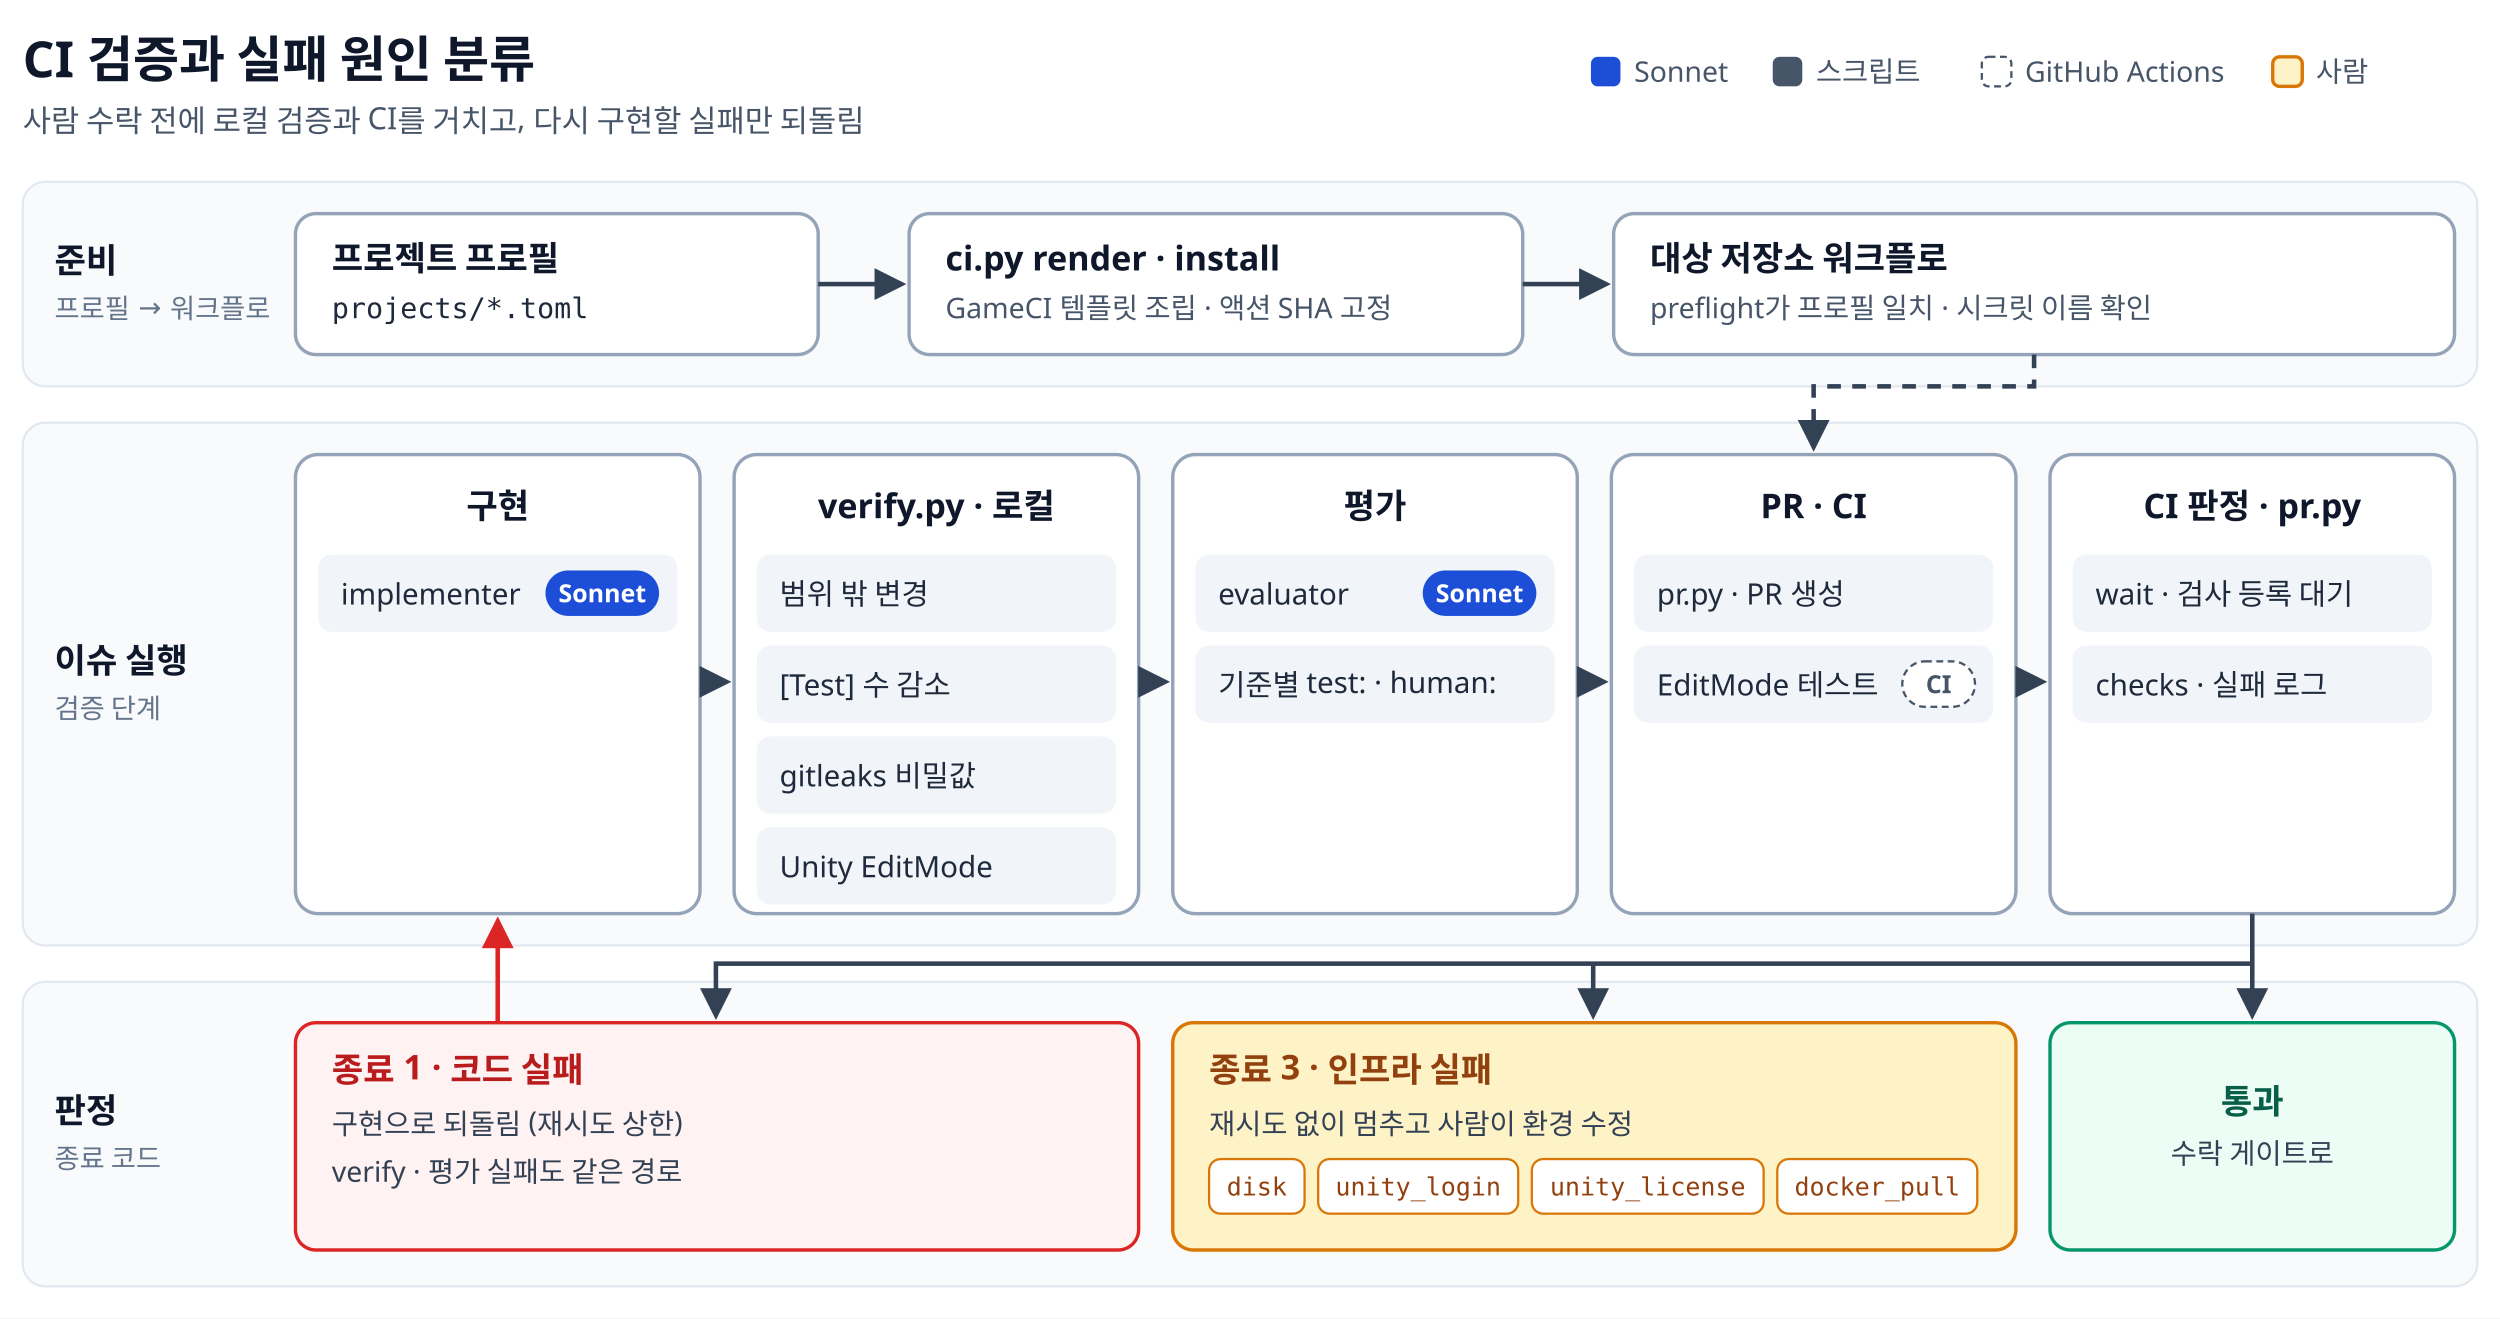
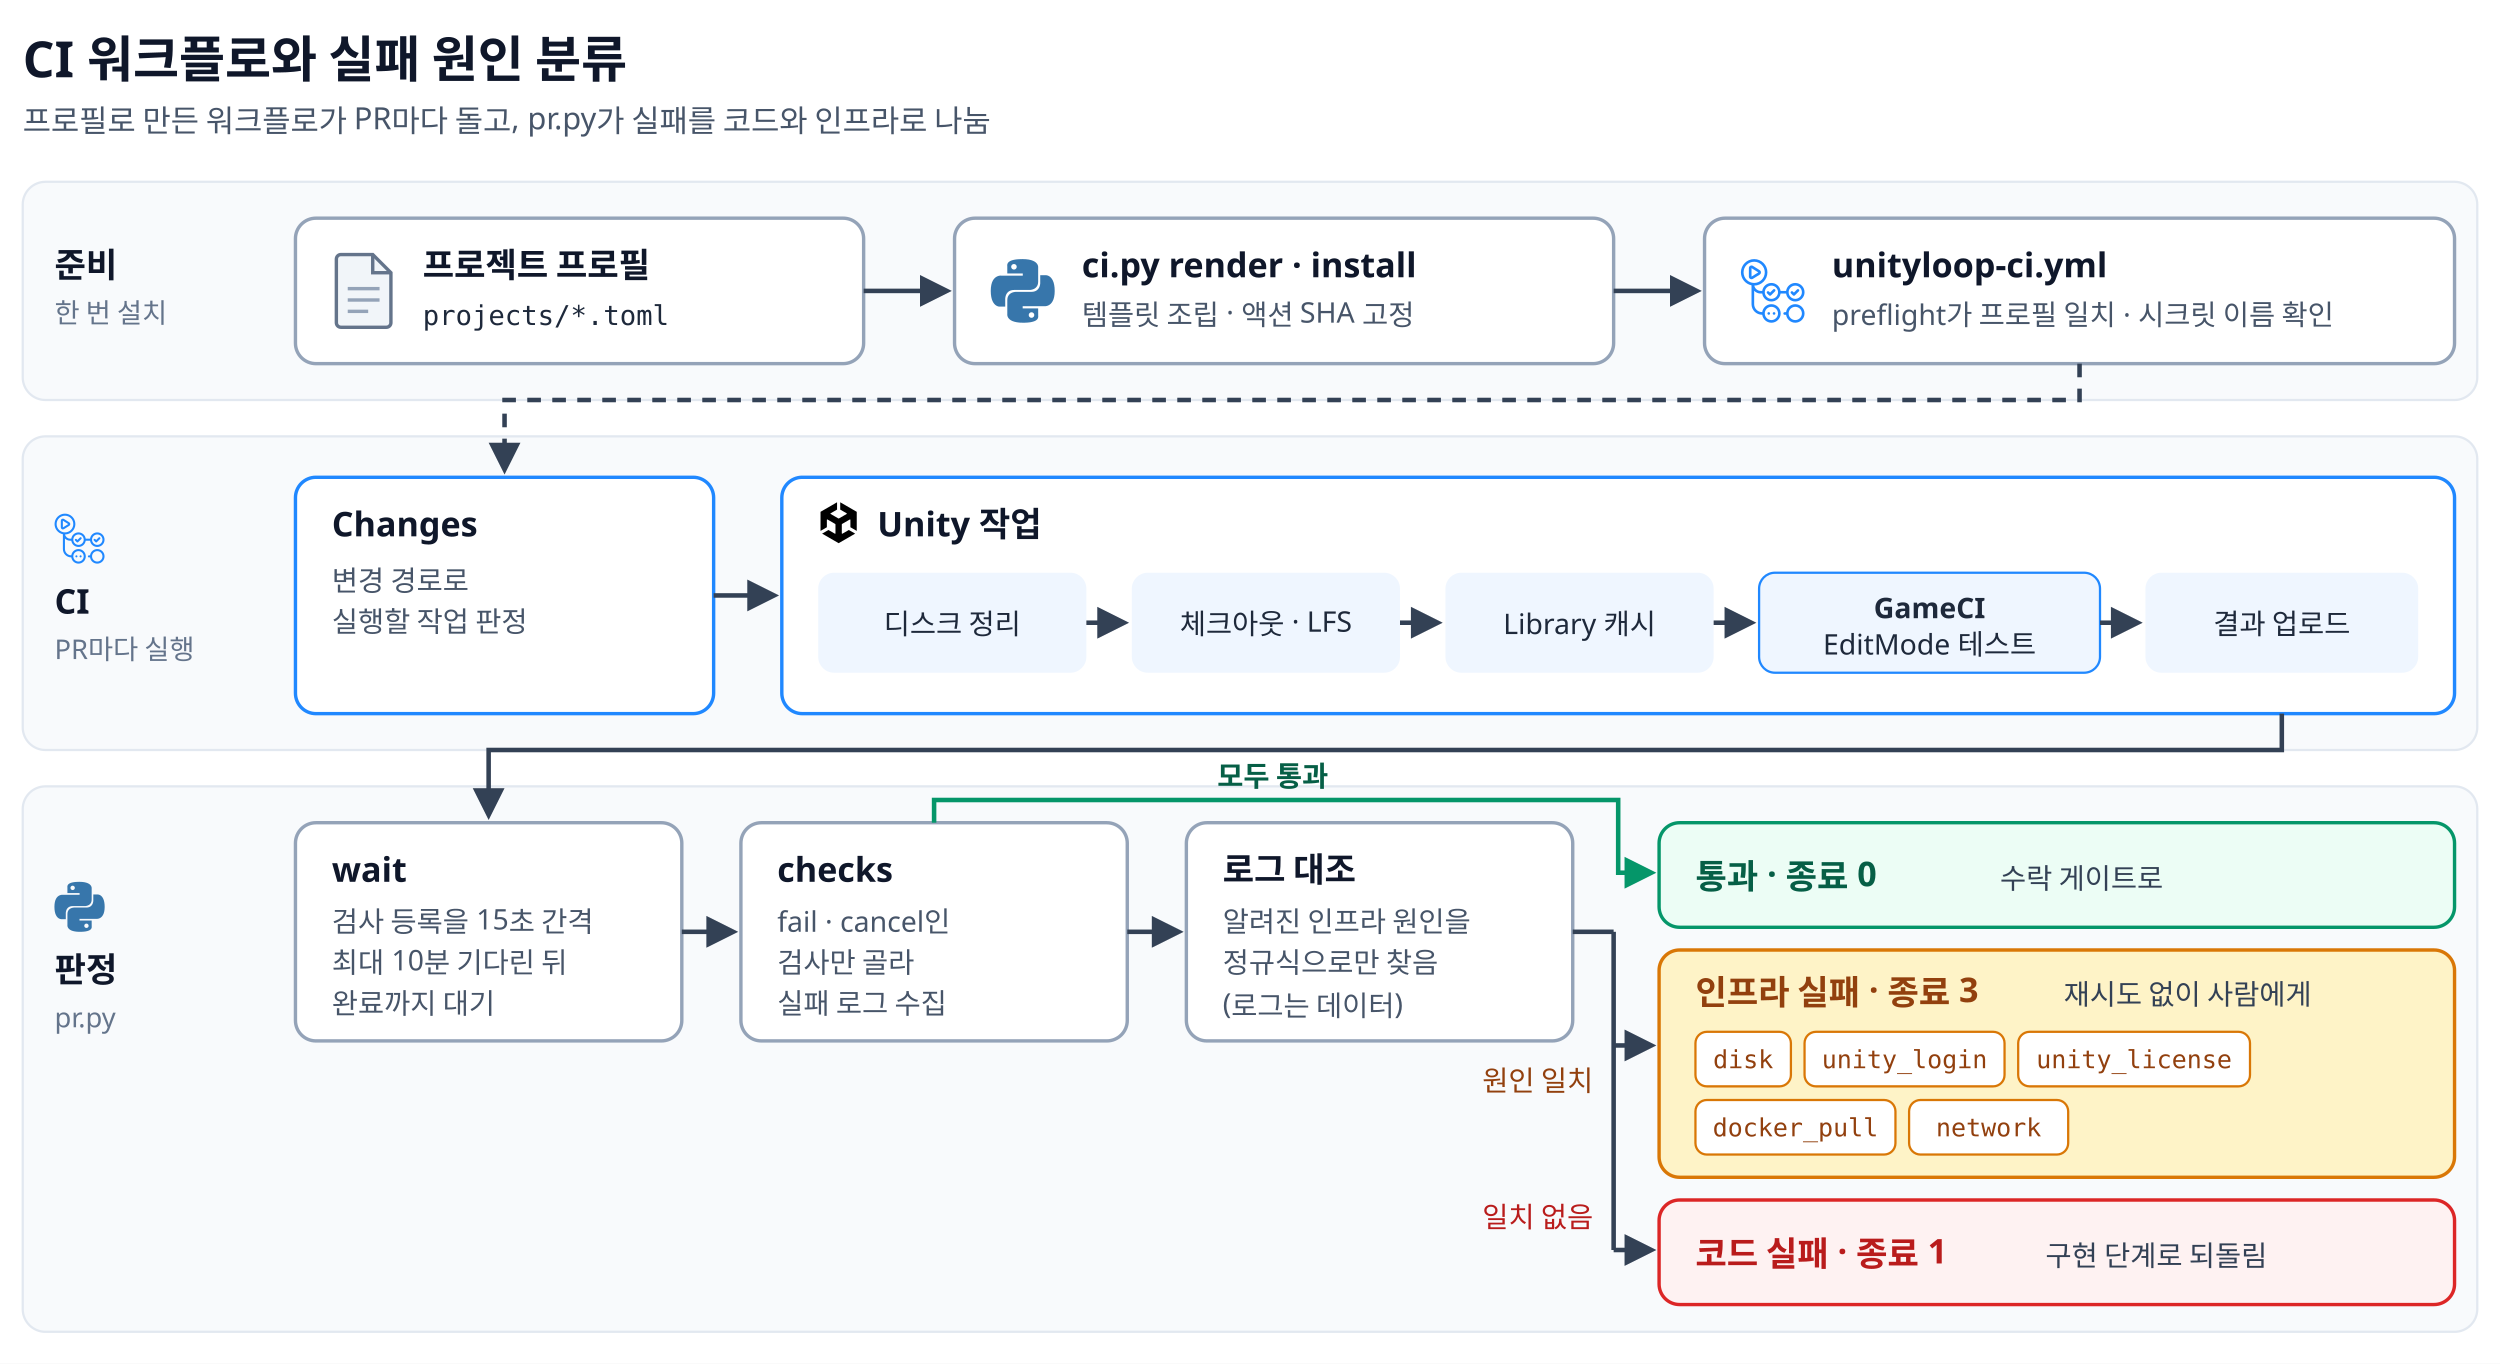
- <svg xmlns="http://www.w3.org/2000/svg" viewBox="0 0 1100 580" width="1100" height="580" role="img" aria-labelledby="t d">
+ <svg xmlns="http://www.w3.org/2000/svg" viewBox="0 0 1100 600" width="1100" height="600" role="img" aria-labelledby="t d">
  <style>
text{font-family:'Pretendard','Noto Sans KR','Malgun Gothic',sans-serif;fill:#0F172A}
.title{font-size:22px;font-weight:700}.sub{font-size:13.5px;fill:#475569}.lg{font-size:12.5px;fill:#475569}
.lane{fill:#F8FAFC;stroke:#E2E8F0}.lt{font-size:15px;font-weight:700}.ls{font-size:12px;fill:#64748B}
.card{fill:#fff;stroke:#94A3B8;stroke-width:1.5}.ct{font-size:15px;font-weight:700}.cs{font-size:12.5px;fill:#475569}
- .row{fill:#F1F5F9}.rt{font-size:13px;fill:#1E293B}
- .mono{font-family:'Cascadia Code',Consolas,monospace;font-size:12.5px;fill:#1E293B}
- .p-opus{fill:#6D28D9}.p-sonnet{fill:#1D4ED8}.p-code{fill:#475569}.p-ci{fill:#fff;stroke:#475569;stroke-dasharray:3 2}
- .pt{font-size:11px;font-weight:600;fill:#fff}.pt-ci{font-size:11px;font-weight:600;fill:#475569}
+ .job{fill:#fff;stroke:#2088FF;stroke-width:1.5}
+ .step{fill:#EFF6FF}.st{font-size:12.5px;fill:#1E293B}
+ .mono{font-family:'Cascadia Code',Consolas,monospace;font-size:12px;fill:#1E293B}
.ok{fill:#ECFDF5;stroke:#059669;stroke-width:1.5}.okt{font-size:15px;font-weight:700;fill:#065F46}
.ask{fill:#FEF3C7;stroke:#D97706;stroke-width:1.5}.askt{font-size:15px;font-weight:700;fill:#92400E}
.no{fill:#FEF2F2;stroke:#DC2626;stroke-width:1.5}.not{font-size:15px;font-weight:700;fill:#B91C1C}
.bt{font-size:12.5px;fill:#334155}
.tag{fill:#fff;stroke:#D97706}.tagt{font-family:'Cascadia Code',Consolas,monospace;font-size:11px;fill:#92400E}
.flow{fill:none;stroke:#334155;stroke-width:2;marker-end:url(#a)}
- .line{fill:none;stroke:#334155;stroke-width:2}
+ .bus{fill:none;stroke:#334155;stroke-width:2}
.dash{fill:none;stroke:#334155;stroke-width:2;stroke-dasharray:6 5;marker-end:url(#a)}
- .loop{fill:none;stroke:#DC2626;stroke-width:2;marker-end:url(#ar)}
</style>
  <defs>
    <marker id="a" viewBox="0 0 10 10" refX="8" refY="5" markerWidth="7" markerHeight="7" orient="auto">
      <path d="M0 0L10 5L0 10z" fill="#334155" />
    </marker>
-     <marker id="ar" viewBox="0 0 10 10" refX="8" refY="5" markerWidth="7" markerHeight="7" orient="auto">
-       <path d="M0 0L10 5L0 10z" fill="#DC2626" />
+     <marker id="ag" viewBox="0 0 10 10" refX="8" refY="5" markerWidth="7" markerHeight="7" orient="auto">
+       <path d="M0 0L10 5L0 10z" fill="#059669" />
    </marker>
+     <symbol id="ic-python" viewBox="0 0 24 24">
+       <path fill="#3776AB" d="M14.25.18l.9.2.73.26.59.3.45.32.34.34.25.34.16.33.1.3.04.26.02.2-.01.13V8.5l-.05.63-.13.55-.21.46-.26.38-.3.31-.33.25-.35.19-.35.14-.33.1-.3.07-.26.04-.21.02H8.77l-.69.05-.59.14-.5.22-.41.27-.33.32-.27.35-.2.36-.15.37-.1.35-.07.32-.04.27-.02.21v3.06H3.17l-.21-.03-.28-.07-.32-.12-.35-.18-.36-.26-.36-.36-.35-.46-.32-.59-.28-.73-.21-.88-.14-1.05-.05-1.23.06-1.22.16-1.04.24-.87.32-.71.36-.57.4-.44.42-.33.42-.24.4-.16.36-.1.32-.05.24-.01h.16l.06.01h8.16v-.83H6.18l-.01-2.75-.02-.37.05-.34.11-.31.17-.28.25-.26.31-.23.38-.2.44-.18.51-.15.58-.12.64-.1.71-.06.77-.04.84-.02 1.27.05zm-6.3 1.98l-.23.33-.08.41.08.41.23.34.33.22.41.09.41-.09.33-.22.23-.34.08-.41-.08-.41-.23-.33-.33-.22-.41-.09-.41.09zm13.09 3.95l.28.06.32.12.35.18.36.27.36.35.35.47.32.59.28.73.21.88.14 1.04.05 1.23-.06 1.23-.16 1.04-.24.86-.32.71-.36.57-.4.45-.42.33-.42.24-.4.16-.36.09-.32.05-.24.02-.16-.01h-8.22v.82h5.84l.01 2.76.02.36-.05.34-.11.31-.17.29-.25.25-.31.24-.38.2-.44.17-.51.15-.58.13-.64.09-.71.07-.77.04-.84.01-1.27-.04-1.07-.14-.9-.2-.73-.25-.59-.3-.45-.33-.34-.34-.25-.34-.16-.33-.1-.3-.04-.25-.02-.2.01-.13v-5.34l.05-.64.13-.54.21-.46.26-.38.3-.32.33-.24.35-.2.35-.14.33-.1.3-.06.26-.04.21-.02.13-.01h5.84l.69-.05.59-.14.5-.21.41-.28.33-.32.27-.35.2-.36.15-.36.1-.35.07-.32.04-.28.02-.21V6.07h2.09l.14.01zm-6.47 14.25l-.23.33-.08.41.08.41.23.33.33.23.41.08.41-.08.33-.23.23-.33.08-.41-.08-.41-.23-.33-.33-.23-.41-.08-.41.08z" />
+     </symbol>
+     <symbol id="ic-githubactions" viewBox="0 0 24 24">
+       <path fill="#2088FF" d="M10.984 13.836a.5.5 0 0 1-.353-.146l-.745-.743a.5.5 0 1 1 .706-.708l.392.391 1.181-1.18a.5.5 0 0 1 .708.707l-1.535 1.533a.504.504 0 0 1-.354.146zm9.353-.147l1.534-1.532a.5.5 0 0 0-.707-.707l-1.181 1.18-.392-.391a.5.5 0 1 0-.706.708l.746.743a.497.497 0 0 0 .706-.001zM4.527 7.452l2.557-1.585A1 1 0 0 0 7.09 4.17L4.533 2.56A1 1 0 0 0 3 3.406v3.196a1.001 1.001 0 0 0 1.527.85zm2.03-2.436L4 6.602V3.406l2.557 1.61zM24 12.5c0 1.93-1.57 3.5-3.5 3.5a3.503 3.503 0 0 1-3.46-3h-2.08a3.503 3.503 0 0 1-3.46 3 3.502 3.502 0 0 1-3.46-3h-.558c-.972 0-1.85-.399-2.482-1.042V17c0 1.654 1.346 3 3 3h.04c.244-1.693 1.7-3 3.46-3 1.93 0 3.5 1.57 3.5 3.5S13.43 24 11.5 24a3.502 3.502 0 0 1-3.46-3H8c-2.206 0-4-1.794-4-4V9.899A5.008 5.008 0 0 1 0 5c0-2.757 2.243-5 5-5s5 2.243 5 5a5.005 5.005 0 0 1-4.952 4.998A2.482 2.482 0 0 0 7.482 12h.558c.244-1.693 1.7-3 3.46-3a3.502 3.502 0 0 1 3.46 3h2.08a3.503 3.503 0 0 1 3.46-3c1.93 0 3.5 1.57 3.5 3.5zm-15 8c0 1.378 1.122 2.5 2.5 2.5s2.5-1.122 2.5-2.5-1.122-2.5-2.5-2.5S9 19.122 9 20.5zM5 9c2.206 0 4-1.794 4-4S7.206 1 5 1 1 2.794 1 5s1.794 4 4 4zm9 3.5c0-1.378-1.122-2.5-2.5-2.5S9 11.122 9 12.5s1.122 2.5 2.5 2.5 2.5-1.122 2.5-2.5zm9 0c0-1.378-1.122-2.5-2.5-2.5S18 11.122 18 12.5s1.122 2.5 2.5 2.5 2.5-1.122 2.5-2.5zm-13 8a.5.5 0 1 0 1 0 .5.5 0 0 0-1 0zm2 0a.5.5 0 1 0 1 0 .5.5 0 0 0-1 0zm12 0c0 1.93-1.57 3.5-3.5 3.5a3.503 3.503 0 0 1-3.46-3.002c-.007.001-.013.005-.021.005l-.506.017h-.017a.5.5 0 0 1-.016-.999l.506-.017c.018-.002.035.006.052.007A3.503 3.503 0 0 1 20.5 17c1.93 0 3.5 1.57 3.5 3.5zm-1 0c0-1.378-1.122-2.5-2.5-2.5S18 19.122 18 20.5s1.122 2.5 2.5 2.5 2.5-1.122 2.5-2.5z" />
+     </symbol>
+     <symbol id="ic-unity" viewBox="0 0 24 24">
+       <path fill="#000000" d="m12.929 4.294 3.8 2.193c.137.077.141.29 0 .367l-4.515 2.608a.419.419 0 0 1-.425 0L7.274 6.854c-.139-.074-.141-.293 0-.367l3.797-2.193V0L1.376 5.598V16.793l3.718-2.146v-4.386c-.003-.157.181-.268.318-.184l4.515 2.608a.425.425 0 0 1 .214.368v5.213c.003.157-.181.268-.318.184l-3.8-2.193-3.718 2.146L12 24l9.695-5.598-3.718-2.146-3.8 2.193c-.134.082-.323-.025-.318-.184V13.053c0-.157.087-.296.214-.368l4.515-2.608c.134-.082.323.022.318.184v4.386l3.718 2.146V5.598L12.929 0Z" />
+     </symbol>
  </defs>
-   <rect width="1100" height="580" fill="#fff" />
-   <text x="10" y="34" class="title">CI 검증과 실패 원인 분류</text>
-   <text x="10" y="58" class="sub">사람 수락 전에 로컬 검증과 CI를 거치고, 다시 구현할 실패만 되돌림</text>
-   <g transform="translate(700,22)">
-     <rect x="0" y="3" width="13" height="13" rx="3" class="p-sonnet" />
-     <text x="19" y="14" class="lg">Sonnet</text>
-     <rect x="80" y="3" width="13" height="13" rx="3" class="p-code" />
-     <text x="99" y="14" class="lg">스크립트</text>
-     <rect x="172" y="3" width="13" height="13" rx="3" class="p-ci" />
-     <text x="191" y="14" class="lg">GitHub Actions</text>
-     <rect x="300" y="3" width="13" height="13" rx="3" class="ask" />
-     <text x="319" y="14" class="lg">사람</text>
+   <rect width="1100" height="600" fill="#fff" />
+   <text x="10" y="34" class="title">CI 워크플로와 실패 원인 분류</text>
+   <text x="10" y="58" class="sub">프로필로 만든 워크플로가 PR마다 돌고, pr.py가 실패를 코드와 인프라로 나눔</text>
+   <rect x="10" y="80" width="1080" height="96" rx="10" class="lane" />
+   <text x="24" y="122" class="lt">준비</text>
+   <text x="24" y="142" class="ls">한 번 설치</text>
+   <rect x="130" y="96" width="250" height="64" rx="9" class="card" />
+   <path d="M150 112h14l8 8v22a2 2 0 0 1-2 2h-20a2 2 0 0 1-2-2v-28a2 2 0 0 1 2-2z" fill="#F1F5F9" stroke="#64748B" stroke-width="1.5" />
+   <path d="M164 112v8h8" fill="none" stroke="#64748B" stroke-width="1.5" />
+   <path d="M153 127h14M153 132h14M153 137h9" stroke="#94A3B8" stroke-width="1.5" />
+   <text x="186" y="122" class="ct">프로젝트 프로필</text>
+   <text x="186" y="143" class="mono">projects/*.toml</text>
+   <rect x="420" y="96" width="290" height="64" rx="9" class="card" />
+   <use href="#ic-python" x="436" y="114" width="28" height="28" />
+   <text x="476" y="122" class="ct">ci.py render · install</text>
+   <text x="476" y="143" class="cs">템플릿 조립 · 액션 SHA 고정</text>
+   <rect x="750" y="96" width="330" height="64" rx="9" class="card" />
+   <use href="#ic-githubactions" x="766" y="114" width="28" height="28" />
+   <text x="806" y="122" class="ct">unityloop-ci.yml</text>
+   <text x="806" y="143" class="cs">preflight가 프로필 일치 · 시크릿 이름 확인</text>
+   <path d="M380 128H416" class="flow" />
+   <path d="M710 128H746" class="flow" />
+   <rect x="10" y="192" width="1080" height="138" rx="10" class="lane" />
+   <use href="#ic-githubactions" x="24" y="226" width="22" height="22" />
+   <text x="24" y="270" class="lt">CI</text>
+   <text x="24" y="290" class="ls">PR마다 실행</text>
+   <path d="M915 160V176H222V206" class="dash" />
+   <rect x="130" y="210" width="184" height="104" rx="9" class="job" />
+   <text x="146" y="236" class="ct">Changes</text>
+   <text x="146" y="260" class="cs">변경 경로로</text>
+   <text x="146" y="278" class="cs">실행할 작업 판정</text>
+   <path d="M314 262H340" class="flow" />
+   <rect x="344" y="210" width="736" height="104" rx="9" class="job" />
+   <use href="#ic-unity" x="360" y="221" width="18" height="18" />
+   <text x="386" y="236" class="ct">Unity 작업</text>
+   <g>
+     <rect x="360" y="252" width="118" height="44" rx="7" class="step" />
+     <text x="419" y="279" text-anchor="middle" class="st">디스크 정리</text>
+     <rect x="498" y="252" width="118" height="44" rx="7" class="step" />
+     <text x="557" y="279" text-anchor="middle" class="st">체크아웃 · LFS</text>
+     <rect x="636" y="252" width="118" height="44" rx="7" class="step" />
+     <text x="695" y="279" text-anchor="middle" class="st">Library 캐시</text>
+     <rect x="774" y="252" width="150" height="44" rx="7" class="step" style="stroke:#2088FF" />
+     <text x="849" y="272" text-anchor="middle" class="st" style="font-weight:700">GameCI</text>
+     <text x="849" y="288" text-anchor="middle" class="st">EditMode 테스트</text>
+     <rect x="944" y="252" width="120" height="44" rx="7" class="step" />
+     <text x="1004" y="279" text-anchor="middle" class="st">결과 업로드</text>
+     <path d="M478 274H494" class="flow" />
+     <path d="M616 274H632" class="flow" />
+     <path d="M754 274H770" class="flow" />
+     <path d="M924 274H940" class="flow" />
  </g>
-   <rect x="10" y="80" width="1080" height="90" rx="10" class="lane" />
-   <text x="24" y="120" class="lt">준비</text>
-   <text x="24" y="140" class="ls">프로필 → 워크플로</text>
-   <rect x="130" y="94" width="230" height="62" rx="9" class="card" />
-   <text x="146" y="119" class="ct">프로젝트 프로필</text>
-   <text x="146" y="140" class="mono">projects/*.toml</text>
-   <rect x="400" y="94" width="270" height="62" rx="9" class="card" />
-   <text x="416" y="119" class="ct">ci.py render · install</text>
-   <text x="416" y="140" class="cs">GameCI 템플릿 조립 · 액션 SHA 고정</text>
-   <rect x="710" y="94" width="370" height="62" rx="9" class="card" />
-   <text x="726" y="119" class="ct">대상 저장소 워크플로</text>
-   <text x="726" y="140" class="cs">preflight가 프로필 일치 · 시크릿 이름 확인</text>
-   <path d="M360 125H396" class="flow" />
-   <path d="M670 125H706" class="flow" />
-   <rect x="10" y="186" width="1080" height="230" rx="10" class="lane" />
-   <text x="24" y="296" class="lt">이슈 실행</text>
-   <text x="24" y="316" class="ls">검증 단계</text>
-   <rect x="130" y="200" width="178" height="202" rx="10" class="card" />
-   <text x="219" y="228" text-anchor="middle" class="ct">구현</text>
-   <rect x="140" y="244" width="158" height="34" rx="6" class="row" />
-   <text x="150" y="266" class="rt">implementer</text>
-   <rect x="240" y="251" width="50" height="20" rx="10" class="p-sonnet" />
-   <text x="265" y="265" text-anchor="middle" class="pt">Sonnet</text>
-   <rect x="323" y="200" width="178" height="202" rx="10" class="card" />
-   <text x="412" y="228" text-anchor="middle" class="ct">verify.py · 로컬</text>
-   <rect x="333" y="244" width="158" height="34" rx="6" class="row" />
-   <text x="343" y="266" class="rt">범위 밖 변경</text>
-   <rect x="333" y="284" width="158" height="34" rx="6" class="row" />
-   <text x="343" y="306" class="rt">[Test] 수 감소</text>
-   <rect x="333" y="324" width="158" height="34" rx="6" class="row" />
-   <text x="343" y="346" class="rt">gitleaks 비밀값</text>
-   <rect x="333" y="364" width="158" height="34" rx="6" class="row" />
-   <text x="343" y="386" class="rt">Unity EditMode</text>
-   <rect x="516" y="200" width="178" height="202" rx="10" class="card" />
-   <text x="605" y="228" text-anchor="middle" class="ct">평가</text>
-   <rect x="526" y="244" width="158" height="34" rx="6" class="row" />
-   <text x="536" y="266" class="rt">evaluator</text>
-   <rect x="626" y="251" width="50" height="20" rx="10" class="p-sonnet" />
-   <text x="651" y="265" text-anchor="middle" class="pt">Sonnet</text>
-   <rect x="526" y="284" width="158" height="34" rx="6" class="row" />
-   <text x="536" y="306" class="rt">기준별 test: · human:</text>
-   <rect x="709" y="200" width="178" height="202" rx="10" class="card" />
-   <text x="798" y="228" text-anchor="middle" class="ct">PR · CI</text>
-   <rect x="719" y="244" width="158" height="34" rx="6" class="row" />
-   <text x="729" y="266" class="rt">pr.py · PR 생성</text>
-   <rect x="719" y="284" width="158" height="34" rx="6" class="row" />
-   <text x="729" y="306" class="rt">EditMode 테스트</text>
-   <rect x="837" y="291" width="32" height="20" rx="10" class="p-ci" />
-   <text x="853" y="305" text-anchor="middle" class="pt-ci">CI</text>
-   <rect x="902" y="200" width="178" height="202" rx="10" class="card" />
-   <text x="991" y="228" text-anchor="middle" class="ct">CI 판정 · pr.py</text>
-   <rect x="912" y="244" width="158" height="34" rx="6" class="row" />
-   <text x="922" y="266" class="rt">wait · 검사 등록 대기</text>
-   <rect x="912" y="284" width="158" height="34" rx="6" class="row" />
-   <text x="922" y="306" class="rt">checks · 실패 로그</text>
-   <path d="M308 300H319" class="flow" />
-   <path d="M501 300H512" class="flow" />
-   <path d="M694 300H705" class="flow" />
-   <path d="M887 300H898" class="flow" />
-   <path d="M895 156V170H798V196" class="dash" />
-   <rect x="10" y="432" width="1080" height="134" rx="10" class="lane" />
-   <text x="24" y="494" class="lt">판정</text>
-   <text x="24" y="514" class="ls">종료 코드</text>
-   <path d="M991 402V446" class="flow" />
-   <path d="M991 424H315V446" class="flow" />
-   <path d="M701 424V446" class="flow" />
-   <rect x="130" y="450" width="371" height="100" rx="9" class="no" />
-   <text x="146" y="476" class="not">종료 1 · 코드 실패</text>
-   <text x="146" y="499" class="bt">구현으로 되돌림 (재시도 상한)</text>
-   <text x="146" y="520" class="bt">verify · 평가 실패도 같은 경로</text>
-   <path d="M219 450V406" class="loop" />
-   <rect x="516" y="450" width="371" height="100" rx="9" class="ask" />
-   <text x="532" y="476" class="askt">종료 3 · 인프라 실패</text>
-   <text x="532" y="499" class="bt">재시도 없이 멈추고 사람이 환경 수정</text>
-   <g transform="translate(532,510)">
+   <rect x="10" y="346" width="1080" height="240" rx="10" class="lane" />
+   <use href="#ic-python" x="24" y="388" width="22" height="22" />
+   <text x="24" y="432" class="lt">판정</text>
+   <text x="24" y="452" class="ls">pr.py</text>
+   <path d="M1004 314V330H215V358" class="flow" />
+   <rect x="130" y="362" width="170" height="96" rx="9" class="card" />
+   <text x="146" y="388" class="ct">wait</text>
+   <text x="146" y="410" class="cs">검사 등록을 15초 간격</text>
+   <text x="146" y="428" class="cs">최대 10분 기다린 뒤</text>
+   <text x="146" y="446" class="cs">완료까지 대기</text>
+   <path d="M300 410H322" class="flow" />
+   <rect x="326" y="362" width="170" height="96" rx="9" class="card" />
+   <text x="342" y="388" class="ct">checks</text>
+   <text x="342" y="410" class="cs">fail · cancel인</text>
+   <text x="342" y="428" class="cs">검사만 골라</text>
+   <text x="342" y="446" class="cs">실패 로그 수집</text>
+   <path d="M496 410H518" class="flow" />
+   <rect x="522" y="362" width="170" height="96" rx="9" class="card" />
+   <text x="538" y="388" class="ct">로그 대조</text>
+   <text x="538" y="410" class="cs">알려진 인프라 원인을</text>
+   <text x="538" y="428" class="cs">정규식으로만 찾음</text>
+   <text x="538" y="446" class="cs">(로그는 데이터)</text>
+   <path d="M411 362V352H712V384H726" fill="none" stroke="#059669" stroke-width="2" marker-end="url(#ag)" />
+   <text x="560" y="346" text-anchor="middle" class="cs" style="fill:#065F46;font-weight:600">모두 통과</text>
+   <path d="M692 410H710" class="bus" />
+   <path d="M710 410V550" class="bus" />
+   <path d="M710 460H726" class="flow" />
+   <path d="M710 550H726" class="flow" />
+   <text x="701" y="480" text-anchor="end" class="cs" style="fill:#92400E">원인 일치</text>
+   <text x="701" y="540" text-anchor="end" class="cs" style="fill:#B91C1C">일치 없음</text>
+   <rect x="730" y="362" width="350" height="46" rx="9" class="ok" />
+   <text x="746" y="391" class="okt">통과 · 종료 0</text>
+   <text x="880" y="391" class="bt">수락 게이트로</text>
+   <rect x="730" y="418" width="350" height="100" rx="9" class="ask" />
+   <text x="746" y="442" class="askt">인프라 실패 · 종료 3</text>
+   <text x="908" y="442" class="bt">재시도 없이 사람에게</text>
+   <g transform="translate(746,454)">
    <rect width="42" height="24" rx="5" class="tag" />
    <text x="21" y="16" text-anchor="middle" class="tagt">disk</text>
    <rect x="48" width="88" height="24" rx="5" class="tag" />
    <text x="92" y="16" text-anchor="middle" class="tagt">unity_login</text>
    <rect x="142" width="102" height="24" rx="5" class="tag" />
    <text x="193" y="16" text-anchor="middle" class="tagt">unity_license</text>
-     <rect x="250" width="88" height="24" rx="5" class="tag" />
-     <text x="294" y="16" text-anchor="middle" class="tagt">docker_pull</text>
+     <rect y="30" width="88" height="24" rx="5" class="tag" />
+     <text x="44" y="46" text-anchor="middle" class="tagt">docker_pull</text>
+     <rect x="94" y="30" width="70" height="24" rx="5" class="tag" />
+     <text x="129" y="46" text-anchor="middle" class="tagt">network</text>
  </g>
-   <rect x="902" y="450" width="178" height="100" rx="9" class="ok" />
-   <text x="991" y="490" text-anchor="middle" class="okt">통과</text>
-   <text x="991" y="512" text-anchor="middle" class="bt">수락 게이트로</text>
+   <rect x="730" y="528" width="350" height="46" rx="9" class="no" />
+   <text x="746" y="557" class="not">코드 실패 · 종료 1</text>
+   <text x="900" y="557" class="bt">구현 단계로 되돌림</text>
</svg>
